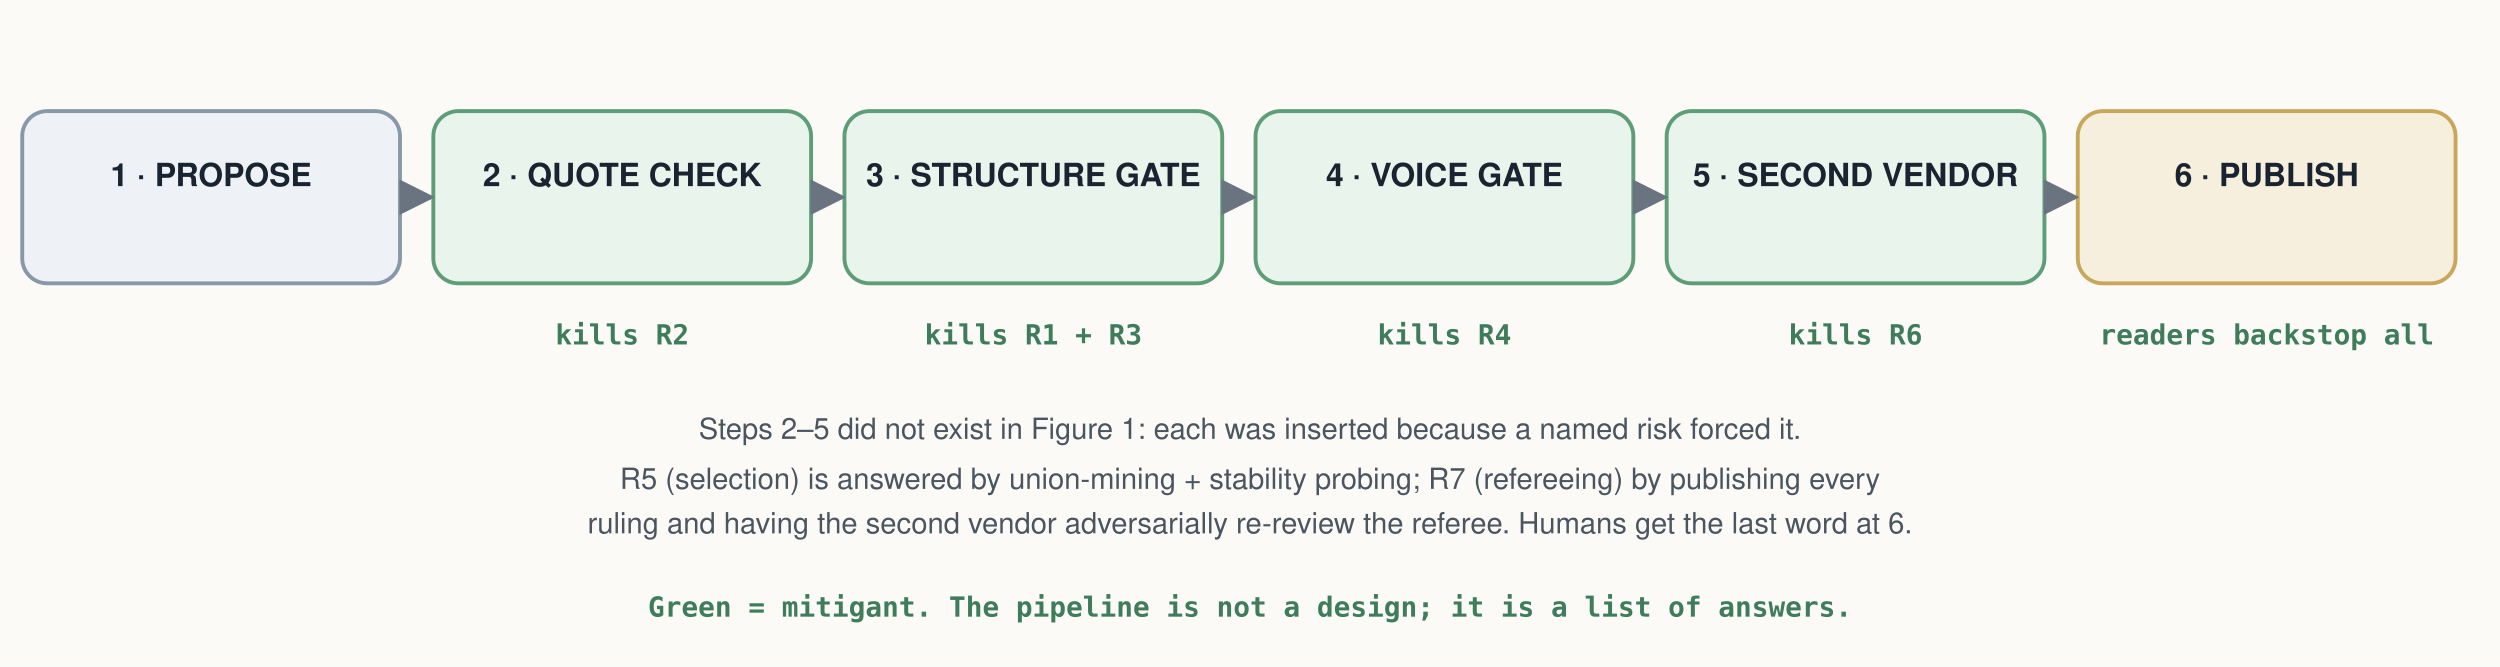
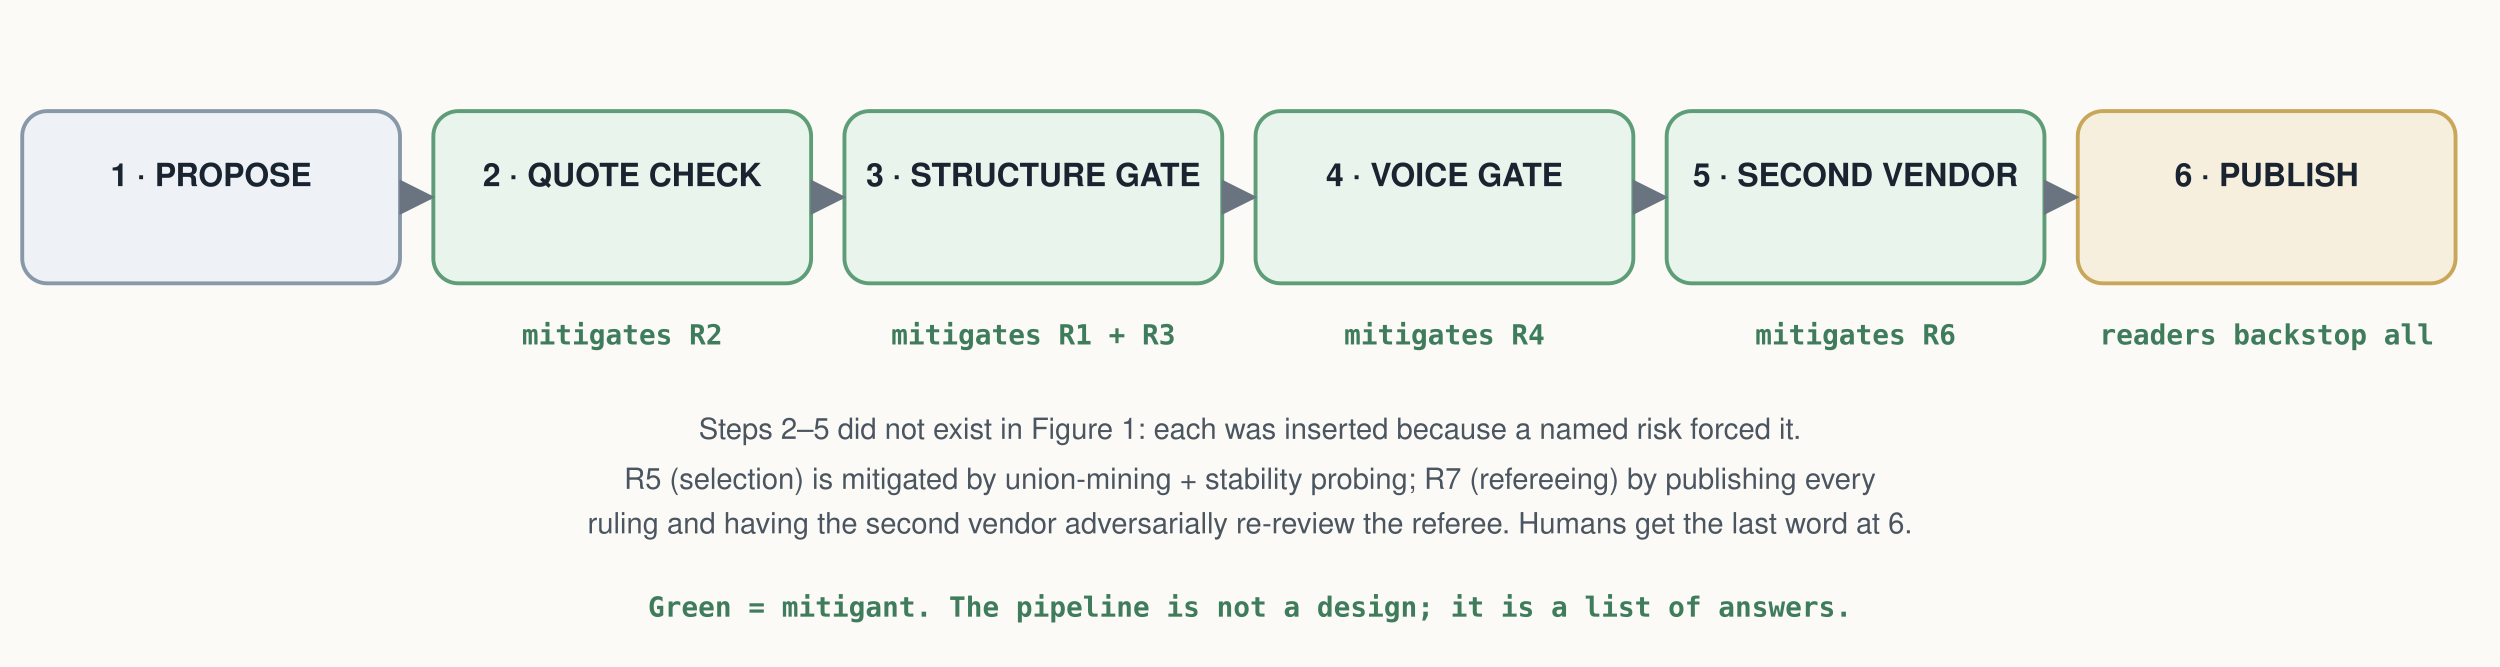
<svg xmlns="http://www.w3.org/2000/svg" viewBox="0 0 900 240" font-family="Helvetica,Arial,sans-serif">
  <rect width="900" height="240" fill="#fbfaf7" />
  <defs>
    <marker id="a" markerWidth="8" markerHeight="8" refX="7" refY="4" orient="auto">
      <path d="M0,0L8,4L0,8z" fill="#6a7480" />
    </marker>
  </defs>
  <rect x="8" y="40" width="136" height="62" rx="9" fill="#eef2f6" stroke="#8898a8" stroke-width="1.4" />
  <text x="76" y="67" text-anchor="middle" font-family="Helvetica,Arial,sans-serif" font-size="11.5" font-weight="bold" fill="#1a2430">1 · PROPOSE</text>
  <rect x="156" y="40" width="136" height="62" rx="9" fill="#e8f4ec" stroke="#5f9c78" stroke-width="1.4" />
  <text x="224" y="67" text-anchor="middle" font-family="Helvetica,Arial,sans-serif" font-size="11.5" font-weight="bold" fill="#1a2430">2 · QUOTE CHECK</text>
-   <text x="224" y="124" text-anchor="middle" font-family="Menlo,monospace" font-size="10" font-weight="bold" fill="#3f7c5c">kills R2</text>
+   <text x="224" y="124" text-anchor="middle" font-family="Menlo,monospace" font-size="10" font-weight="bold" fill="#3f7c5c">mitigates R2</text>
  <rect x="304" y="40" width="136" height="62" rx="9" fill="#e8f4ec" stroke="#5f9c78" stroke-width="1.4" />
  <text x="372" y="67" text-anchor="middle" font-family="Helvetica,Arial,sans-serif" font-size="11.5" font-weight="bold" fill="#1a2430">3 · STRUCTURE GATE</text>
-   <text x="372" y="124" text-anchor="middle" font-family="Menlo,monospace" font-size="10" font-weight="bold" fill="#3f7c5c">kills R1 + R3</text>
+   <text x="372" y="124" text-anchor="middle" font-family="Menlo,monospace" font-size="10" font-weight="bold" fill="#3f7c5c">mitigates R1 + R3</text>
  <rect x="452" y="40" width="136" height="62" rx="9" fill="#e8f4ec" stroke="#5f9c78" stroke-width="1.4" />
  <text x="520" y="67" text-anchor="middle" font-family="Helvetica,Arial,sans-serif" font-size="11.5" font-weight="bold" fill="#1a2430">4 · VOICE GATE</text>
-   <text x="520" y="124" text-anchor="middle" font-family="Menlo,monospace" font-size="10" font-weight="bold" fill="#3f7c5c">kills R4</text>
+   <text x="520" y="124" text-anchor="middle" font-family="Menlo,monospace" font-size="10" font-weight="bold" fill="#3f7c5c">mitigates R4</text>
  <rect x="600" y="40" width="136" height="62" rx="9" fill="#e8f4ec" stroke="#5f9c78" stroke-width="1.4" />
  <text x="668" y="67" text-anchor="middle" font-family="Helvetica,Arial,sans-serif" font-size="11.5" font-weight="bold" fill="#1a2430">5 · SECOND VENDOR</text>
-   <text x="668" y="124" text-anchor="middle" font-family="Menlo,monospace" font-size="10" font-weight="bold" fill="#3f7c5c">kills R6</text>
+   <text x="668" y="124" text-anchor="middle" font-family="Menlo,monospace" font-size="10" font-weight="bold" fill="#3f7c5c">mitigates R6</text>
  <rect x="748" y="40" width="136" height="62" rx="9" fill="#f6efdd" stroke="#c9a75a" stroke-width="1.4" />
  <text x="816" y="67" text-anchor="middle" font-family="Helvetica,Arial,sans-serif" font-size="11.5" font-weight="bold" fill="#1a2430">6 · PUBLISH</text>
  <text x="816" y="124" text-anchor="middle" font-family="Menlo,monospace" font-size="10" font-weight="bold" fill="#3f7c5c">readers backstop all</text>
  <line x1="144" y1="71" x2="155" y2="71" stroke="#6a7480" stroke-width="1.6" marker-end="url(#a)" />
  <line x1="292" y1="71" x2="303" y2="71" stroke="#6a7480" stroke-width="1.6" marker-end="url(#a)" />
  <line x1="440" y1="71" x2="451" y2="71" stroke="#6a7480" stroke-width="1.6" marker-end="url(#a)" />
  <line x1="588" y1="71" x2="599" y2="71" stroke="#6a7480" stroke-width="1.6" marker-end="url(#a)" />
  <line x1="736" y1="71" x2="747" y2="71" stroke="#6a7480" stroke-width="1.6" marker-end="url(#a)" />
  <text x="450" y="158" text-anchor="middle" font-family="Helvetica,Arial,sans-serif" font-size="10.5" fill="#4a5560">Steps 2–5 did not exist in Figure 1: each was inserted because a named risk forced it.</text>
-   <text x="450" y="176" text-anchor="middle" font-family="Helvetica,Arial,sans-serif" font-size="10.5" fill="#4a5560">R5 (selection) is answered by union-mining + stability probing; R7 (refereeing) by publishing every</text>
+   <text x="450" y="176" text-anchor="middle" font-family="Helvetica,Arial,sans-serif" font-size="10.5" fill="#4a5560">R5 (selection) is mitigated by union-mining + stability probing; R7 (refereeing) by publishing every</text>
  <text x="450" y="192" text-anchor="middle" font-family="Helvetica,Arial,sans-serif" font-size="10.5" fill="#4a5560">ruling and having the second vendor adversarially re-review the referee. Humans get the last word at 6.</text>
  <text x="450" y="222" text-anchor="middle" font-family="Menlo,monospace" font-size="10" font-weight="bold" fill="#3f7c5c">Green = mitigant. The pipeline is not a design; it is a list of answers.</text>
</svg>
